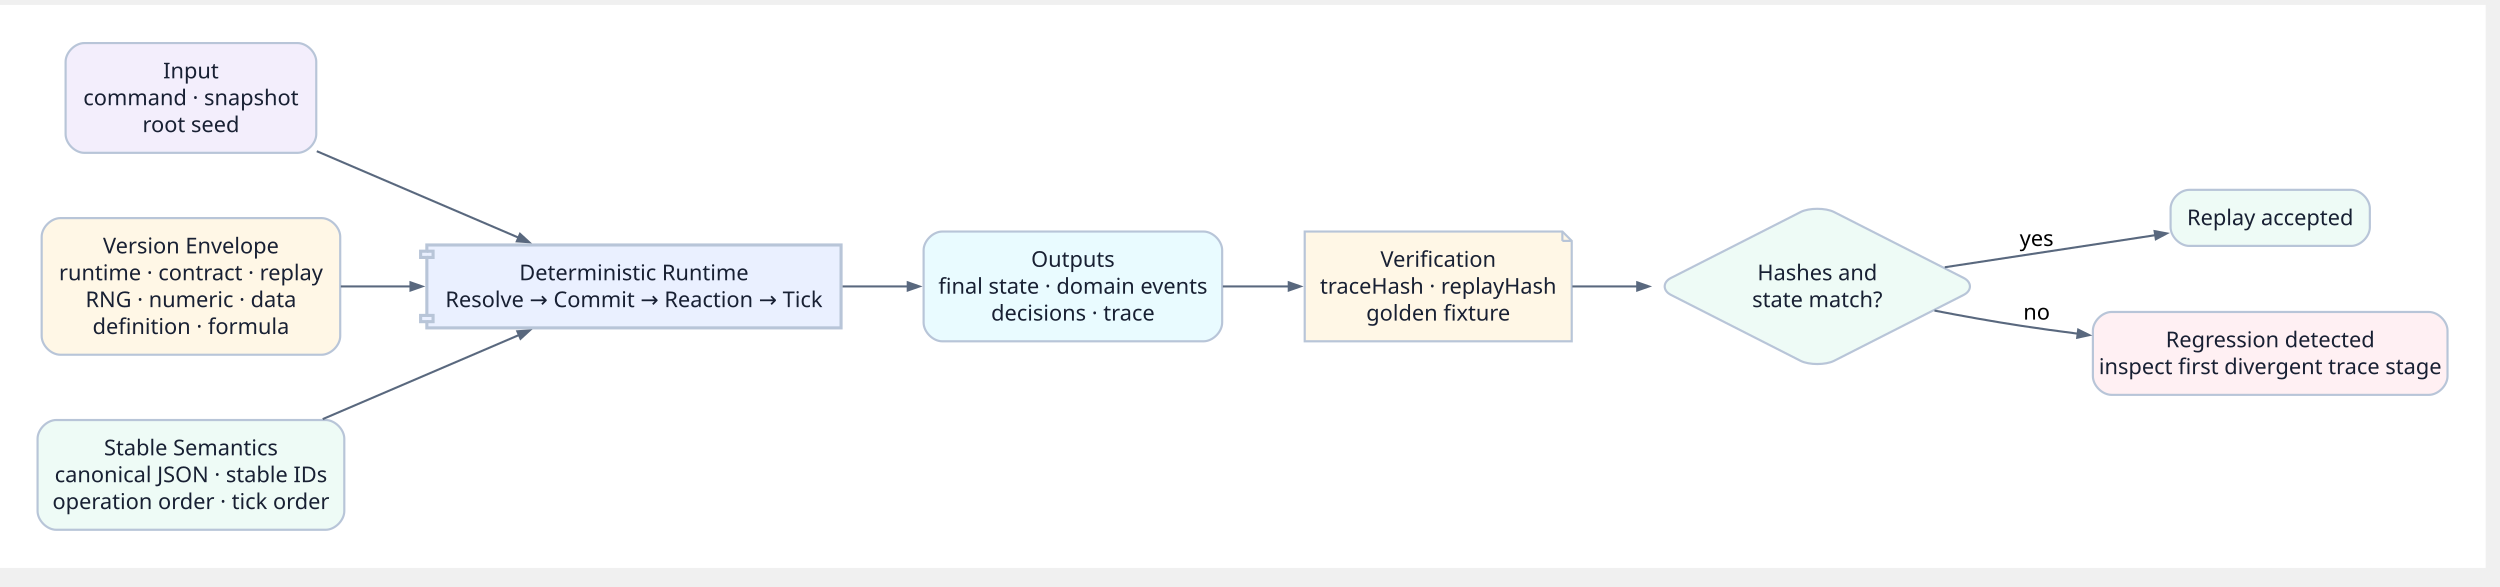
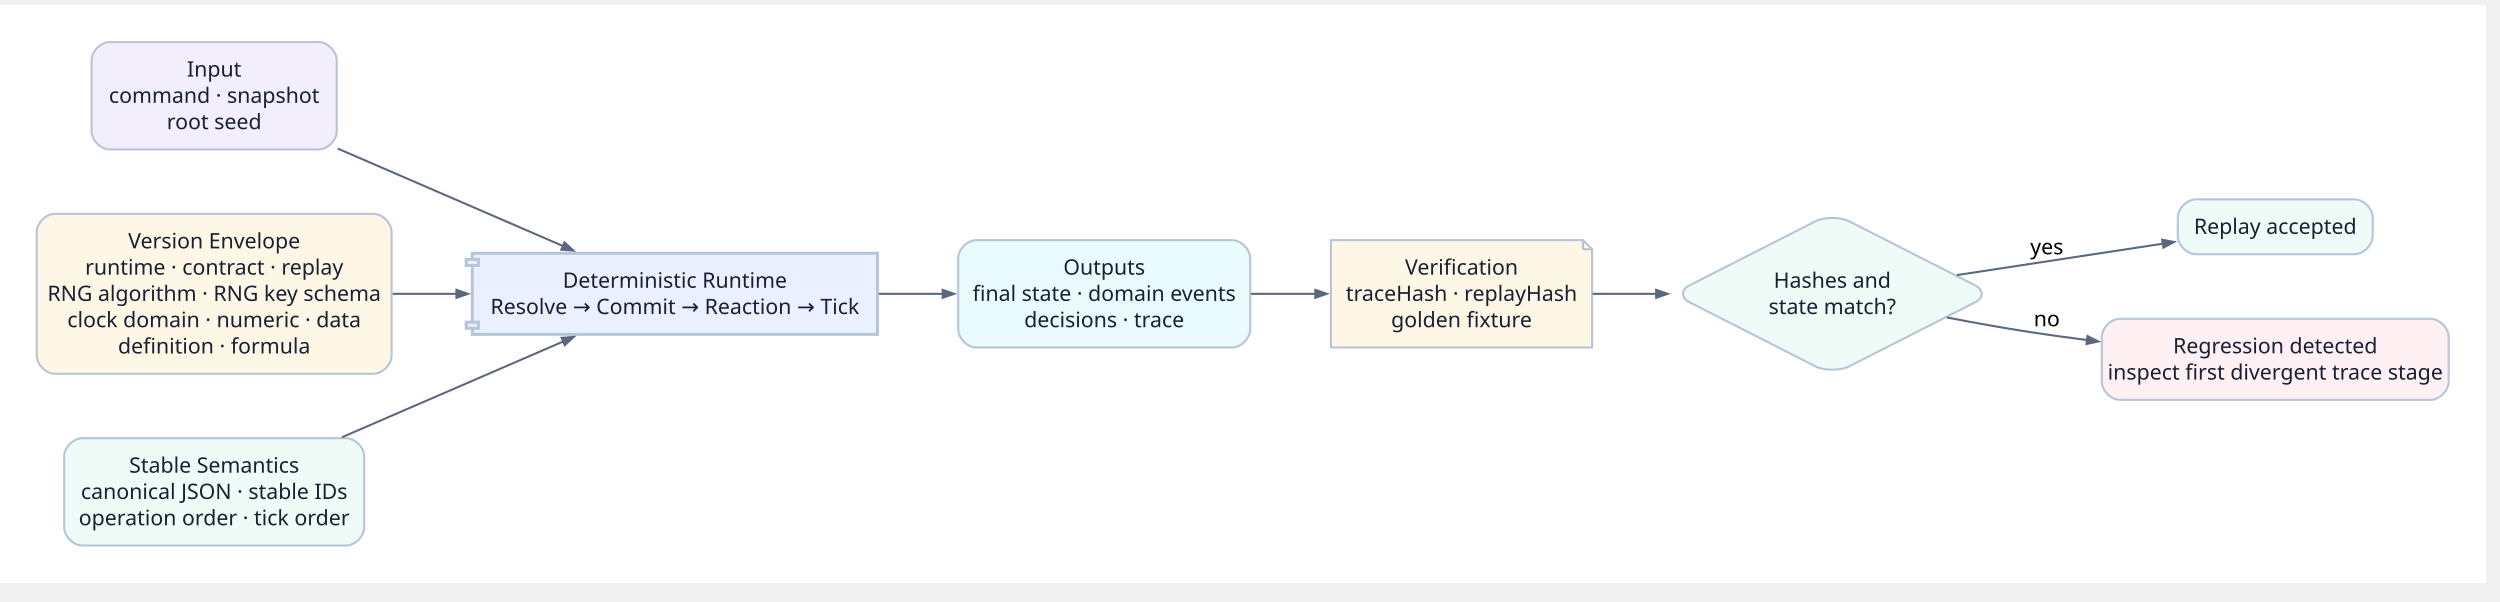
- <svg xmlns="http://www.w3.org/2000/svg" width="2151pt" height="505pt" viewBox="12.00 12.00 2140.00 493.00">
-   <g id="graph0" class="graph" transform="scale(1.33333 1.33333) rotate(0) translate(33.12 345.59)">
-     <polygon fill="#ffffff" stroke="none" points="-24.48,24.48 -24.48,-336.95 1571.67,-336.95 1571.67,24.48 -24.48,24.48" />
+ <svg xmlns="http://www.w3.org/2000/svg" width="2199pt" height="529pt" viewBox="12.00 12.00 2188.00 517.00">
+   <g id="graph0" class="graph" transform="scale(1.33333 1.33333) rotate(0) translate(33.12 363.59)">
+     <polygon fill="#ffffff" stroke="none" points="-24.48,24.48 -24.48,-354.95 1607.67,-354.95 1607.67,24.48 -24.48,24.48" />
    <g id="node1" class="node">
-       <path fill="#f3eefc" stroke="#b8c5d8" stroke-width="1.4" d="M166.92,-312.47C166.92,-312.47 30,-312.47 30,-312.47 24,-312.47 18,-306.47 18,-300.47 18,-300.47 18,-254 18,-254 18,-248 24,-242 30,-242 30,-242 166.92,-242 166.92,-242 172.92,-242 178.92,-248 178.92,-254 178.92,-254 178.92,-300.47 178.92,-300.47 178.92,-306.47 172.92,-312.47 166.92,-312.47" />
-       <text xml:space="preserve" text-anchor="middle" x="98.46" y="-289.81" font-family="Noto Sans KR" font-size="14.00" fill="#182033">Input</text>
-       <text xml:space="preserve" text-anchor="middle" x="98.46" y="-272.56" font-family="Noto Sans KR" font-size="14.00" fill="#182033">command · snapshot</text>
-       <text xml:space="preserve" text-anchor="middle" x="98.46" y="-255.31" font-family="Noto Sans KR" font-size="14.00" fill="#182033">root seed</text>
+       <path fill="#f3eefc" stroke="#b8c5d8" stroke-width="1.4" d="M184.92,-330.47C184.92,-330.47 48,-330.47 48,-330.47 42,-330.47 36,-324.47 36,-318.47 36,-318.47 36,-272 36,-272 36,-266 42,-260 48,-260 48,-260 184.92,-260 184.92,-260 190.92,-260 196.92,-266 196.92,-272 196.92,-272 196.92,-318.47 196.92,-318.47 196.92,-324.47 190.92,-330.47 184.92,-330.47" />
+       <text xml:space="preserve" text-anchor="middle" x="116.46" y="-307.81" font-family="Noto Sans KR" font-size="14.00" fill="#182033">Input</text>
+       <text xml:space="preserve" text-anchor="middle" x="116.46" y="-290.56" font-family="Noto Sans KR" font-size="14.00" fill="#182033">command · snapshot</text>
+       <text xml:space="preserve" text-anchor="middle" x="116.46" y="-273.31" font-family="Noto Sans KR" font-size="14.00" fill="#182033">root seed</text>
    </g>
    <g id="node4" class="node">
-       <polygon fill="#eaf0ff" stroke="#b8c5d8" stroke-width="2" points="515.84,-182.85 249.92,-182.85 249.92,-178.85 245.92,-178.85 245.92,-174.85 249.92,-174.85 249.92,-137.62 245.92,-137.62 245.92,-133.62 249.92,-133.62 249.92,-129.62 515.84,-129.62 515.84,-182.85" />
-       <polyline fill="none" stroke="#b8c5d8" stroke-width="2" points="249.92,-178.85 253.92,-178.85 253.92,-174.85 249.92,-174.85" />
-       <polyline fill="none" stroke="#b8c5d8" stroke-width="2" points="249.92,-137.62 253.92,-137.62 253.92,-133.62 249.92,-133.62" />
-       <text xml:space="preserve" text-anchor="middle" x="382.88" y="-160.19" font-family="Noto Sans KR" font-size="14.00" fill="#182033">Deterministic Runtime</text>
-       <text xml:space="preserve" text-anchor="middle" x="382.88" y="-142.94" font-family="Noto Sans KR" font-size="14.00" fill="#182033">Resolve → Commit → Reaction → Tick</text>
+       <polygon fill="#eaf0ff" stroke="#b8c5d8" stroke-width="2" points="551.84,-191.85 285.92,-191.85 285.92,-187.85 281.92,-187.85 281.92,-183.85 285.92,-183.85 285.92,-146.62 281.92,-146.62 281.92,-142.62 285.92,-142.62 285.92,-138.62 551.84,-138.62 551.84,-191.85" />
+       <polyline fill="none" stroke="#b8c5d8" stroke-width="2" points="285.92,-187.85 289.92,-187.85 289.92,-183.85 285.92,-183.85" />
+       <polyline fill="none" stroke="#b8c5d8" stroke-width="2" points="285.92,-146.62 289.92,-146.62 289.92,-142.62 285.92,-142.62" />
+       <text xml:space="preserve" text-anchor="middle" x="418.88" y="-169.19" font-family="Noto Sans KR" font-size="14.00" fill="#182033">Deterministic Runtime</text>
+       <text xml:space="preserve" text-anchor="middle" x="418.88" y="-151.94" font-family="Noto Sans KR" font-size="14.00" fill="#182033">Resolve → Commit → Reaction → Tick</text>
    </g>
    <g id="edge1" class="edge">
-       <path fill="none" stroke="#59687e" stroke-width="1.35" d="M179.26,-243.05C220.07,-225.56 269.38,-204.43 309.14,-187.4" />
-       <polygon fill="#59687e" stroke="#59687e" stroke-width="1.35" points="309.73,-190 315.59,-184.63 307.67,-185.18 309.73,-190" />
+       <path fill="none" stroke="#59687e" stroke-width="1.35" d="M197.57,-260.57C243.53,-240.68 300.76,-215.92 345.38,-196.61" />
+       <polygon fill="#59687e" stroke="#59687e" stroke-width="1.35" points="346.41,-199.02 352.25,-193.64 344.32,-194.2 346.41,-199.02" />
    </g>
    <g id="node2" class="node">
-       <path fill="#fff7e6" stroke="#b8c5d8" stroke-width="1.4" d="M182.3,-200.1C182.3,-200.1 14.63,-200.1 14.63,-200.1 8.63,-200.1 2.63,-194.1 2.63,-188.1 2.63,-188.1 2.63,-124.38 2.63,-124.38 2.63,-118.38 8.63,-112.38 14.63,-112.38 14.63,-112.38 182.3,-112.38 182.3,-112.38 188.3,-112.38 194.3,-118.38 194.3,-124.38 194.3,-124.38 194.3,-188.1 194.3,-188.1 194.3,-194.1 188.3,-200.1 182.3,-200.1" />
-       <text xml:space="preserve" text-anchor="middle" x="98.46" y="-177.44" font-family="Noto Sans KR" font-size="14.00" fill="#182033">Version Envelope</text>
-       <text xml:space="preserve" text-anchor="middle" x="98.46" y="-160.19" font-family="Noto Sans KR" font-size="14.00" fill="#182033">runtime · contract · replay</text>
-       <text xml:space="preserve" text-anchor="middle" x="98.46" y="-142.94" font-family="Noto Sans KR" font-size="14.00" fill="#182033">RNG · numeric · data</text>
-       <text xml:space="preserve" text-anchor="middle" x="98.46" y="-125.69" font-family="Noto Sans KR" font-size="14.00" fill="#182033">definition · formula</text>
+       <path fill="#fff7e6" stroke="#b8c5d8" stroke-width="1.4" d="M220.92,-217.72C220.92,-217.72 12,-217.72 12,-217.72 6,-217.72 0,-211.72 0,-205.72 0,-205.72 0,-124.75 0,-124.75 0,-118.75 6,-112.75 12,-112.75 12,-112.75 220.92,-112.75 220.92,-112.75 226.92,-112.75 232.92,-118.75 232.92,-124.75 232.92,-124.75 232.92,-205.72 232.92,-205.72 232.92,-211.72 226.92,-217.72 220.92,-217.72" />
+       <text xml:space="preserve" text-anchor="middle" x="116.46" y="-195.06" font-family="Noto Sans KR" font-size="14.00" fill="#182033">Version Envelope</text>
+       <text xml:space="preserve" text-anchor="middle" x="116.46" y="-177.81" font-family="Noto Sans KR" font-size="14.00" fill="#182033">runtime · contract · replay</text>
+       <text xml:space="preserve" text-anchor="middle" x="116.46" y="-160.56" font-family="Noto Sans KR" font-size="14.00" fill="#182033">RNG algorithm · RNG key schema</text>
+       <text xml:space="preserve" text-anchor="middle" x="116.46" y="-143.31" font-family="Noto Sans KR" font-size="14.00" fill="#182033">clock domain · numeric · data</text>
+       <text xml:space="preserve" text-anchor="middle" x="116.46" y="-126.06" font-family="Noto Sans KR" font-size="14.00" fill="#182033">definition · formula</text>
    </g>
    <g id="edge2" class="edge">
-       <path fill="none" stroke="#59687e" stroke-width="1.35" d="M194.68,-156.24C209.14,-156.24 224.31,-156.24 239.51,-156.24" />
-       <polygon fill="#59687e" stroke="#59687e" stroke-width="1.35" points="239.42,-158.86 246.92,-156.24 239.42,-153.61 239.42,-158.86" />
+       <path fill="none" stroke="#59687e" stroke-width="1.35" d="M233.61,-165.24C247.43,-165.24 261.65,-165.24 275.77,-165.24" />
+       <polygon fill="#59687e" stroke="#59687e" stroke-width="1.35" points="275.49,-167.86 282.99,-165.24 275.49,-162.61 275.49,-167.86" />
    </g>
    <g id="node3" class="node">
-       <path fill="#eefbf6" stroke="#b8c5d8" stroke-width="1.4" d="M184.92,-70.47C184.92,-70.47 12,-70.47 12,-70.47 6,-70.47 0,-64.47 0,-58.47 0,-58.47 0,-12 0,-12 0,-6 6,0 12,0 12,0 184.92,0 184.92,0 190.92,0 196.92,-6 196.92,-12 196.92,-12 196.92,-58.47 196.92,-58.47 196.92,-64.47 190.92,-70.47 184.92,-70.47" />
-       <text xml:space="preserve" text-anchor="middle" x="98.46" y="-47.81" font-family="Noto Sans KR" font-size="14.00" fill="#182033">Stable Semantics</text>
-       <text xml:space="preserve" text-anchor="middle" x="98.46" y="-30.56" font-family="Noto Sans KR" font-size="14.00" fill="#182033">canonical JSON · stable IDs</text>
-       <text xml:space="preserve" text-anchor="middle" x="98.46" y="-13.31" font-family="Noto Sans KR" font-size="14.00" fill="#182033">operation order · tick order</text>
+       <path fill="#eefbf6" stroke="#b8c5d8" stroke-width="1.4" d="M202.92,-70.47C202.92,-70.47 30,-70.47 30,-70.47 24,-70.47 18,-64.47 18,-58.47 18,-58.47 18,-12 18,-12 18,-6 24,0 30,0 30,0 202.92,0 202.92,0 208.92,0 214.92,-6 214.92,-12 214.92,-12 214.92,-58.47 214.92,-58.47 214.92,-64.47 208.92,-70.47 202.92,-70.47" />
+       <text xml:space="preserve" text-anchor="middle" x="116.46" y="-47.81" font-family="Noto Sans KR" font-size="14.00" fill="#182033">Stable Semantics</text>
+       <text xml:space="preserve" text-anchor="middle" x="116.46" y="-30.56" font-family="Noto Sans KR" font-size="14.00" fill="#182033">canonical JSON · stable IDs</text>
+       <text xml:space="preserve" text-anchor="middle" x="116.46" y="-13.31" font-family="Noto Sans KR" font-size="14.00" fill="#182033">operation order · tick order</text>
    </g>
    <g id="edge3" class="edge">
-       <path fill="none" stroke="#59687e" stroke-width="1.35" d="M183.05,-71.05C223.12,-88.22 270.67,-108.59 309.21,-125.1" />
-       <polygon fill="#59687e" stroke="#59687e" stroke-width="1.35" points="307.99,-127.43 315.92,-127.98 310.06,-122.61 307.99,-127.43" />
+       <path fill="none" stroke="#59687e" stroke-width="1.35" d="M200.35,-71.1C245.94,-90.83 301.96,-115.07 345.73,-134.02" />
+       <polygon fill="#59687e" stroke="#59687e" stroke-width="1.35" points="344.52,-136.35 352.44,-136.92 346.6,-131.53 344.52,-136.35" />
    </g>
    <g id="node5" class="node">
-       <path fill="#e9fbff" stroke="#b8c5d8" stroke-width="1.4" d="M748.51,-191.47C748.51,-191.47 580.84,-191.47 580.84,-191.47 574.84,-191.47 568.84,-185.47 568.84,-179.47 568.84,-179.47 568.84,-133 568.84,-133 568.84,-127 574.84,-121 580.84,-121 580.84,-121 748.51,-121 748.51,-121 754.51,-121 760.51,-127 760.51,-133 760.51,-133 760.51,-179.47 760.51,-179.47 760.51,-185.47 754.51,-191.47 748.51,-191.47" />
-       <text xml:space="preserve" text-anchor="middle" x="664.68" y="-168.81" font-family="Noto Sans KR" font-size="14.00" fill="#182033">Outputs</text>
-       <text xml:space="preserve" text-anchor="middle" x="664.68" y="-151.56" font-family="Noto Sans KR" font-size="14.00" fill="#182033">final state · domain events</text>
-       <text xml:space="preserve" text-anchor="middle" x="664.68" y="-134.31" font-family="Noto Sans KR" font-size="14.00" fill="#182033">decisions · trace</text>
+       <path fill="#e9fbff" stroke="#b8c5d8" stroke-width="1.4" d="M784.51,-200.47C784.51,-200.47 616.84,-200.47 616.84,-200.47 610.84,-200.47 604.84,-194.47 604.84,-188.47 604.84,-188.47 604.84,-142 604.84,-142 604.84,-136 610.84,-130 616.84,-130 616.84,-130 784.51,-130 784.51,-130 790.51,-130 796.51,-136 796.51,-142 796.51,-142 796.51,-188.47 796.51,-188.47 796.51,-194.47 790.51,-200.47 784.51,-200.47" />
+       <text xml:space="preserve" text-anchor="middle" x="700.68" y="-177.81" font-family="Noto Sans KR" font-size="14.00" fill="#182033">Outputs</text>
+       <text xml:space="preserve" text-anchor="middle" x="700.68" y="-160.56" font-family="Noto Sans KR" font-size="14.00" fill="#182033">final state · domain events</text>
+       <text xml:space="preserve" text-anchor="middle" x="700.68" y="-143.31" font-family="Noto Sans KR" font-size="14.00" fill="#182033">decisions · trace</text>
    </g>
    <g id="edge4" class="edge">
-       <path fill="none" stroke="#59687e" stroke-width="1.35" d="M516.81,-156.24C530.9,-156.24 545.09,-156.24 558.8,-156.24" />
-       <polygon fill="#59687e" stroke="#59687e" stroke-width="1.35" points="558.66,-158.86 566.16,-156.24 558.66,-153.61 558.66,-158.86" />
+       <path fill="none" stroke="#59687e" stroke-width="1.35" d="M552.81,-165.24C566.9,-165.24 581.09,-165.24 594.8,-165.24" />
+       <polygon fill="#59687e" stroke="#59687e" stroke-width="1.35" points="594.66,-167.86 602.16,-165.24 594.66,-162.61 594.66,-167.86" />
    </g>
    <g id="node6" class="node">
-       <polygon fill="#fff7e6" stroke="#b8c5d8" stroke-width="1.4" points="978.93,-191.47 813.51,-191.47 813.51,-121 984.93,-121 984.93,-185.47 978.93,-191.47" />
-       <polyline fill="none" stroke="#b8c5d8" stroke-width="1.4" points="978.93,-191.47 978.93,-185.47" />
-       <polyline fill="none" stroke="#b8c5d8" stroke-width="1.4" points="984.93,-185.47 978.93,-185.47" />
-       <text xml:space="preserve" text-anchor="middle" x="899.22" y="-168.81" font-family="Noto Sans KR" font-size="14.00" fill="#182033">Verification</text>
-       <text xml:space="preserve" text-anchor="middle" x="899.22" y="-151.56" font-family="Noto Sans KR" font-size="14.00" fill="#182033">traceHash · replayHash</text>
-       <text xml:space="preserve" text-anchor="middle" x="899.22" y="-134.31" font-family="Noto Sans KR" font-size="14.00" fill="#182033">golden fixture</text>
+       <polygon fill="#fff7e6" stroke="#b8c5d8" stroke-width="1.4" points="1014.93,-200.47 849.51,-200.47 849.51,-130 1020.93,-130 1020.93,-194.47 1014.93,-200.47" />
+       <polyline fill="none" stroke="#b8c5d8" stroke-width="1.4" points="1014.93,-200.47 1014.93,-194.47" />
+       <polyline fill="none" stroke="#b8c5d8" stroke-width="1.4" points="1020.93,-194.47 1014.93,-194.47" />
+       <text xml:space="preserve" text-anchor="middle" x="935.22" y="-177.81" font-family="Noto Sans KR" font-size="14.00" fill="#182033">Verification</text>
+       <text xml:space="preserve" text-anchor="middle" x="935.22" y="-160.56" font-family="Noto Sans KR" font-size="14.00" fill="#182033">traceHash · replayHash</text>
+       <text xml:space="preserve" text-anchor="middle" x="935.22" y="-143.31" font-family="Noto Sans KR" font-size="14.00" fill="#182033">golden fixture</text>
    </g>
    <g id="edge5" class="edge">
-       <path fill="none" stroke="#59687e" stroke-width="1.35" d="M760.93,-156.24C775.03,-156.24 789.55,-156.24 803.63,-156.24" />
-       <polygon fill="#59687e" stroke="#59687e" stroke-width="1.35" points="803.27,-158.86 810.77,-156.24 803.27,-153.61 803.27,-158.86" />
+       <path fill="none" stroke="#59687e" stroke-width="1.35" d="M796.93,-165.24C811.03,-165.24 825.55,-165.24 839.63,-165.24" />
+       <polygon fill="#59687e" stroke="#59687e" stroke-width="1.35" points="839.27,-167.86 846.77,-165.24 839.27,-162.61 839.27,-167.86" />
    </g>
    <g id="node7" class="node">
-       <path fill="#eefbf6" stroke="#b8c5d8" stroke-width="1.4" d="M1131.9,-204.02C1131.9,-204.02 1048.63,-161.67 1048.63,-161.67 1043.28,-158.95 1043.28,-153.52 1048.63,-150.8 1048.63,-150.8 1131.9,-108.45 1131.9,-108.45 1137.25,-105.73 1147.95,-105.73 1153.3,-108.45 1153.3,-108.45 1236.57,-150.8 1236.57,-150.8 1241.92,-153.52 1241.92,-158.95 1236.57,-161.67 1236.57,-161.67 1153.3,-204.02 1153.3,-204.02 1147.95,-206.74 1137.25,-206.74 1131.9,-204.02" />
-       <text xml:space="preserve" text-anchor="middle" x="1142.6" y="-160.19" font-family="Noto Sans KR" font-size="14.00" fill="#182033">Hashes and</text>
-       <text xml:space="preserve" text-anchor="middle" x="1142.6" y="-142.94" font-family="Noto Sans KR" font-size="14.00" fill="#182033">state match?</text>
+       <path fill="#eefbf6" stroke="#b8c5d8" stroke-width="1.4" d="M1167.9,-213.02C1167.9,-213.02 1084.63,-170.67 1084.63,-170.67 1079.28,-167.95 1079.28,-162.52 1084.63,-159.8 1084.63,-159.8 1167.9,-117.45 1167.9,-117.45 1173.25,-114.73 1183.95,-114.73 1189.3,-117.45 1189.3,-117.45 1272.57,-159.8 1272.57,-159.8 1277.92,-162.52 1277.92,-167.95 1272.57,-170.67 1272.57,-170.67 1189.3,-213.02 1189.3,-213.02 1183.95,-215.74 1173.25,-215.74 1167.9,-213.02" />
+       <text xml:space="preserve" text-anchor="middle" x="1178.6" y="-169.19" font-family="Noto Sans KR" font-size="14.00" fill="#182033">Hashes and</text>
+       <text xml:space="preserve" text-anchor="middle" x="1178.6" y="-151.94" font-family="Noto Sans KR" font-size="14.00" fill="#182033">state match?</text>
    </g>
    <g id="edge6" class="edge">
-       <path fill="none" stroke="#59687e" stroke-width="1.35" d="M985.32,-156.24C998.91,-156.24 1013.15,-156.24 1027.28,-156.24" />
-       <polygon fill="#59687e" stroke="#59687e" stroke-width="1.35" points="1026.99,-158.86 1034.49,-156.24 1026.99,-153.61 1026.99,-158.86" />
+       <path fill="none" stroke="#59687e" stroke-width="1.35" d="M1021.32,-165.24C1034.91,-165.24 1049.15,-165.24 1063.28,-165.24" />
+       <polygon fill="#59687e" stroke="#59687e" stroke-width="1.35" points="1062.99,-167.86 1070.49,-165.24 1062.99,-162.61 1062.99,-167.86" />
    </g>
    <g id="node8" class="node">
-       <path fill="#eefbf6" stroke="#b8c5d8" stroke-width="1.4" d="M1485.32,-218.24C1485.32,-218.24 1381.4,-218.24 1381.4,-218.24 1375.4,-218.24 1369.4,-212.24 1369.4,-206.24 1369.4,-206.24 1369.4,-194.24 1369.4,-194.24 1369.4,-188.24 1375.4,-182.24 1381.4,-182.24 1381.4,-182.24 1485.32,-182.24 1485.32,-182.24 1491.32,-182.24 1497.32,-188.24 1497.32,-194.24 1497.32,-194.24 1497.32,-206.24 1497.32,-206.24 1497.32,-212.24 1491.32,-218.24 1485.32,-218.24" />
-       <text xml:space="preserve" text-anchor="middle" x="1433.36" y="-195.56" font-family="Noto Sans KR" font-size="14.00" fill="#182033">Replay accepted</text>
+       <path fill="#eefbf6" stroke="#b8c5d8" stroke-width="1.4" d="M1521.32,-227.24C1521.32,-227.24 1417.4,-227.24 1417.4,-227.24 1411.4,-227.24 1405.4,-221.24 1405.4,-215.24 1405.4,-215.24 1405.4,-203.24 1405.4,-203.24 1405.4,-197.24 1411.4,-191.24 1417.4,-191.24 1417.4,-191.24 1521.32,-191.24 1521.32,-191.24 1527.32,-191.24 1533.32,-197.24 1533.32,-203.24 1533.32,-203.24 1533.32,-215.24 1533.32,-215.24 1533.32,-221.24 1527.32,-227.24 1521.32,-227.24" />
+       <text xml:space="preserve" text-anchor="middle" x="1469.36" y="-204.56" font-family="Noto Sans KR" font-size="14.00" fill="#182033">Replay accepted</text>
    </g>
    <g id="edge7" class="edge">
-       <path fill="none" stroke="#59687e" stroke-width="1.35" d="M1224.42,-168.55C1266.83,-175.01 1318.38,-182.87 1359.55,-189.14" />
-       <polygon fill="#59687e" stroke="#59687e" stroke-width="1.35" points="1359.14,-191.73 1366.95,-190.27 1359.93,-186.54 1359.14,-191.73" />
-       <text xml:space="preserve" text-anchor="middle" x="1283.4" y="-182.19" font-family="Noto Sans KR" font-size="14.00">yes</text>
+       <path fill="none" stroke="#59687e" stroke-width="1.35" d="M1260.42,-177.55C1302.83,-184.01 1354.38,-191.87 1395.55,-198.14" />
+       <polygon fill="#59687e" stroke="#59687e" stroke-width="1.35" points="1395.14,-200.73 1402.95,-199.27 1395.93,-195.54 1395.14,-200.73" />
+       <text xml:space="preserve" text-anchor="middle" x="1319.4" y="-191.19" font-family="Noto Sans KR" font-size="14.00">yes</text>
    </g>
    <g id="node9" class="node">
-       <path fill="#fff0f3" stroke="#b8c5d8" stroke-width="1.4" d="M1535.19,-139.84C1535.19,-139.84 1331.52,-139.84 1331.52,-139.84 1325.52,-139.84 1319.52,-133.84 1319.52,-127.84 1319.52,-127.84 1319.52,-98.62 1319.52,-98.62 1319.52,-92.62 1325.52,-86.62 1331.52,-86.62 1331.52,-86.62 1535.19,-86.62 1535.19,-86.62 1541.19,-86.62 1547.19,-92.62 1547.19,-98.62 1547.19,-98.62 1547.19,-127.84 1547.19,-127.84 1547.19,-133.84 1541.19,-139.84 1535.19,-139.84" />
-       <text xml:space="preserve" text-anchor="middle" x="1433.36" y="-117.19" font-family="Noto Sans KR" font-size="14.00" fill="#182033">Regression detected</text>
-       <text xml:space="preserve" text-anchor="middle" x="1433.36" y="-99.94" font-family="Noto Sans KR" font-size="14.00" fill="#182033">inspect first divergent trace stage</text>
+       <path fill="#fff0f3" stroke="#b8c5d8" stroke-width="1.4" d="M1571.19,-148.84C1571.19,-148.84 1367.52,-148.84 1367.52,-148.84 1361.52,-148.84 1355.52,-142.84 1355.52,-136.84 1355.52,-136.84 1355.52,-107.62 1355.52,-107.62 1355.52,-101.62 1361.52,-95.62 1367.52,-95.62 1367.52,-95.62 1571.19,-95.62 1571.19,-95.62 1577.19,-95.62 1583.19,-101.62 1583.19,-107.62 1583.19,-107.62 1583.19,-136.84 1583.19,-136.84 1583.19,-142.84 1577.19,-148.84 1571.19,-148.84" />
+       <text xml:space="preserve" text-anchor="middle" x="1469.36" y="-126.19" font-family="Noto Sans KR" font-size="14.00" fill="#182033">Regression detected</text>
+       <text xml:space="preserve" text-anchor="middle" x="1469.36" y="-108.94" font-family="Noto Sans KR" font-size="14.00" fill="#182033">inspect first divergent trace stage</text>
    </g>
    <g id="edge8" class="edge">
-       <path fill="none" stroke="#59687e" stroke-width="1.35" d="M1217.82,-140.71C1235.91,-137.22 1255.25,-133.74 1273.27,-130.99 1285.09,-129.18 1297.43,-127.48 1309.79,-125.9" />
-       <polygon fill="#59687e" stroke="#59687e" stroke-width="1.35" points="1310.09,-128.5 1317.2,-124.97 1309.43,-123.3 1310.09,-128.5" />
-       <text xml:space="preserve" text-anchor="middle" x="1283.4" y="-134.94" font-family="Noto Sans KR" font-size="14.00">no</text>
+       <path fill="none" stroke="#59687e" stroke-width="1.35" d="M1253.82,-149.71C1271.91,-146.22 1291.25,-142.74 1309.27,-139.99 1321.09,-138.18 1333.43,-136.48 1345.79,-134.9" />
+       <polygon fill="#59687e" stroke="#59687e" stroke-width="1.35" points="1346.09,-137.5 1353.2,-133.97 1345.43,-132.3 1346.09,-137.5" />
+       <text xml:space="preserve" text-anchor="middle" x="1319.4" y="-143.94" font-family="Noto Sans KR" font-size="14.00">no</text>
    </g>
  </g>
</svg>
